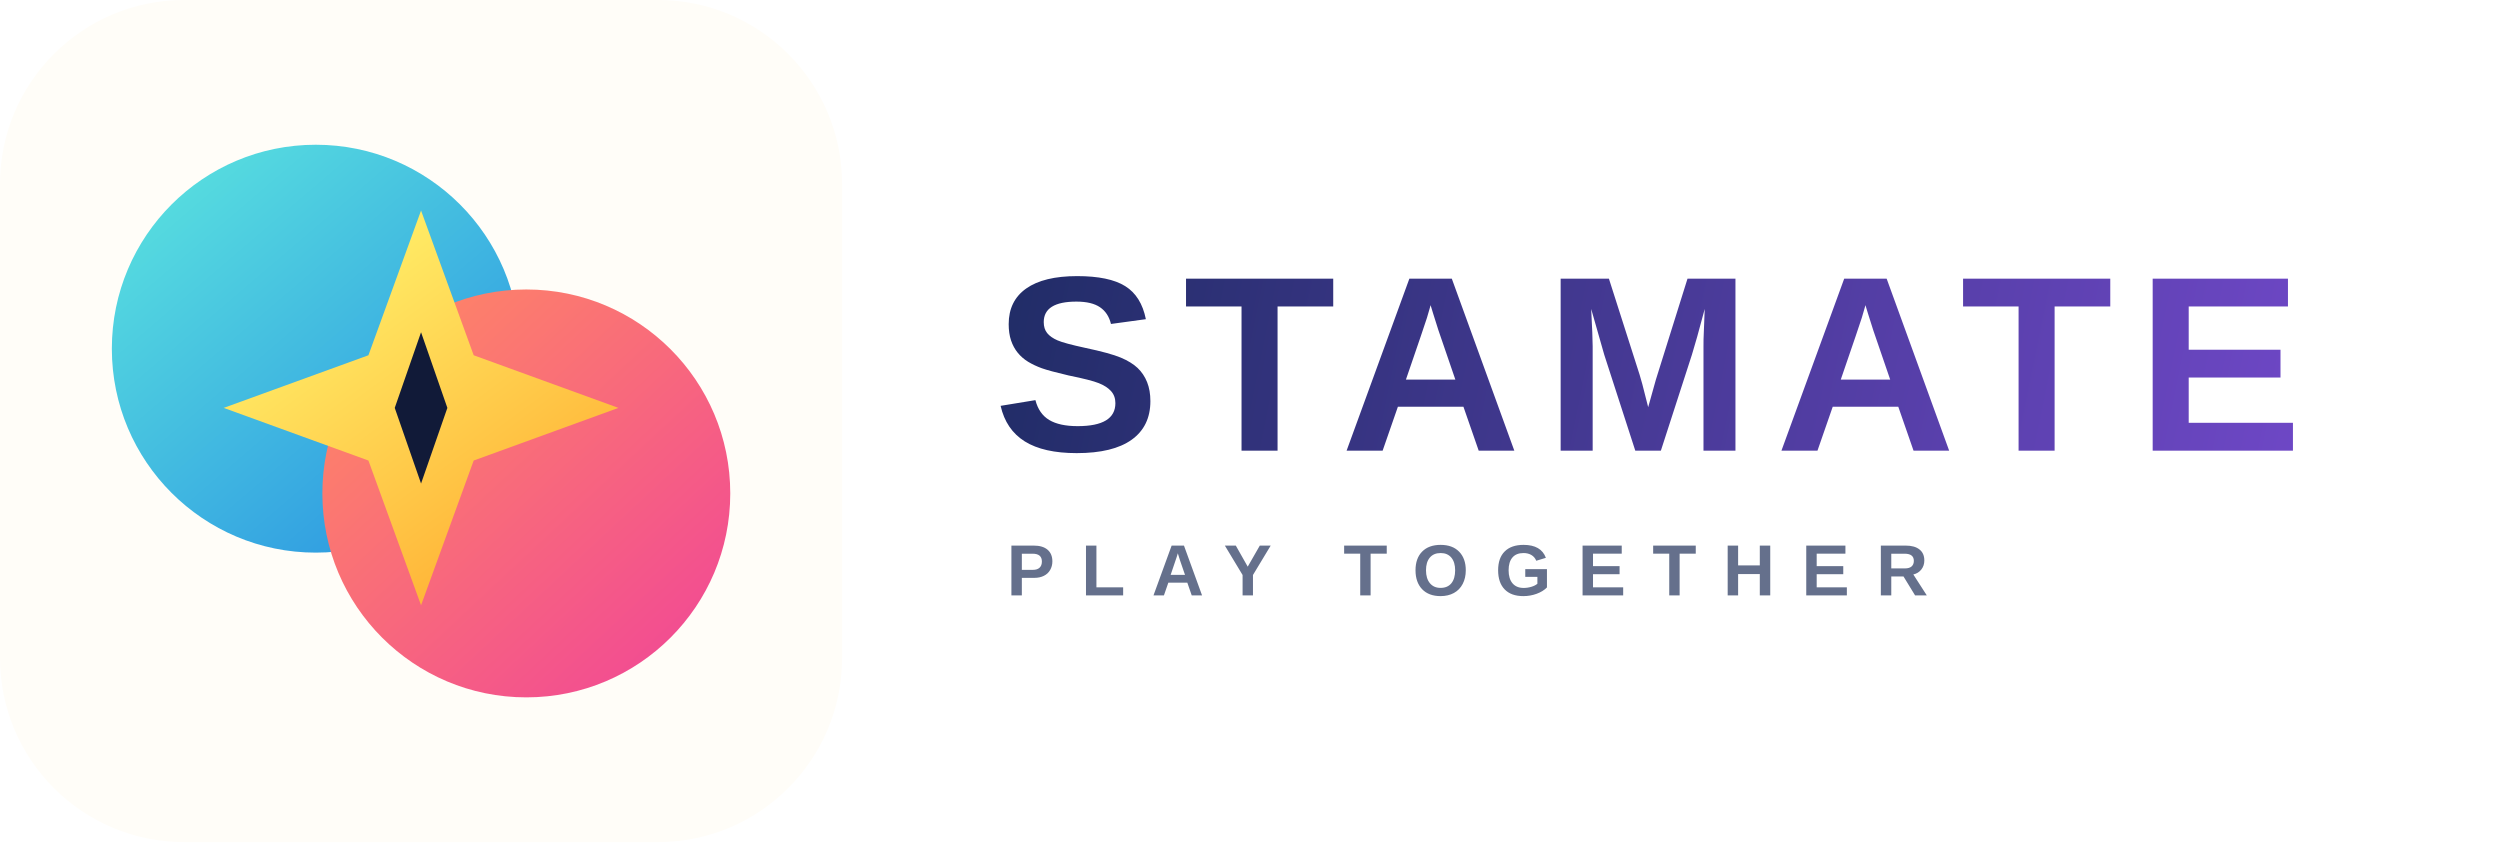
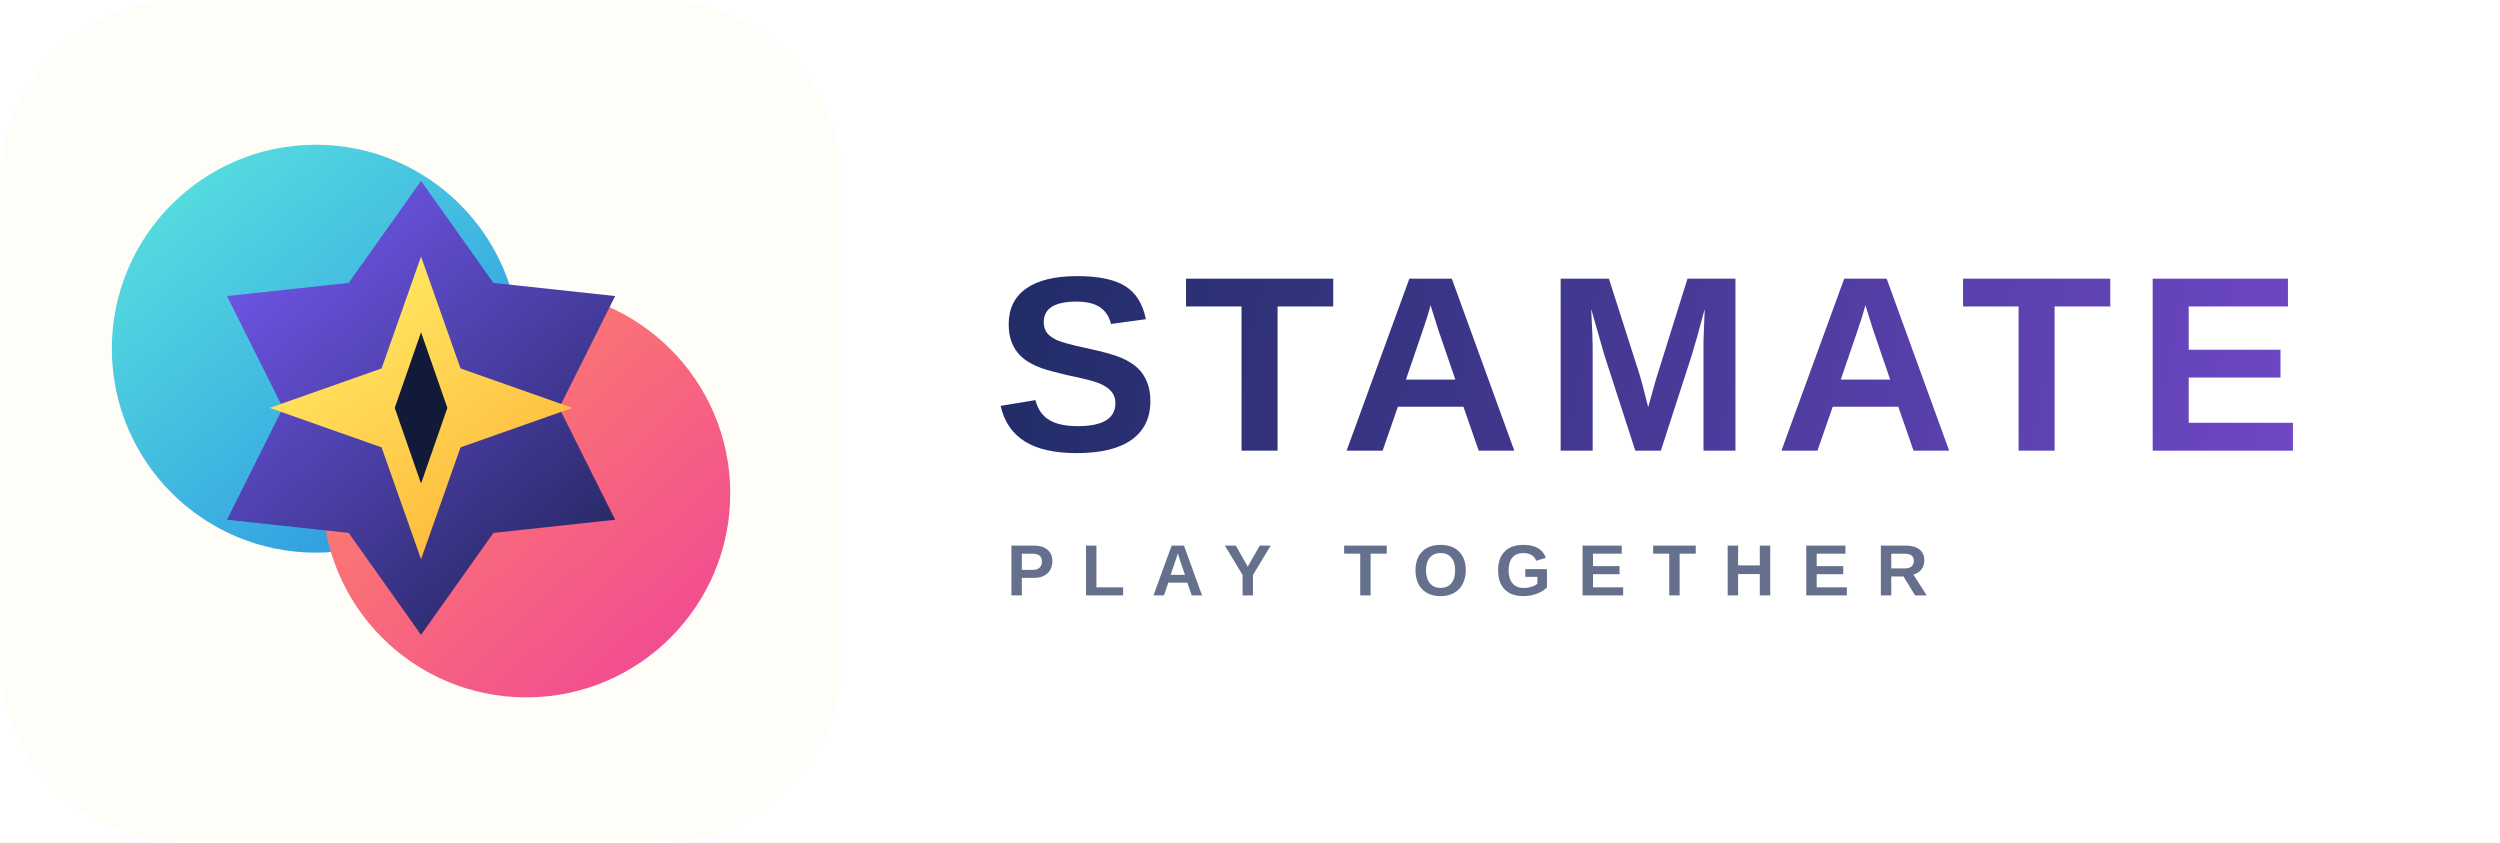
<svg xmlns="http://www.w3.org/2000/svg" viewBox="0 0 760 256" role="img" aria-labelledby="title desc">
  <defs>
    <linearGradient id="stamate-logo-cyan" x1="44" y1="44" x2="150" y2="168" gradientUnits="userSpaceOnUse">
      <stop stop-color="#5BE4DF" />
      <stop offset="1" stop-color="#288FE2" />
    </linearGradient>
    <linearGradient id="stamate-logo-coral" x1="104" y1="92" x2="218" y2="214" gradientUnits="userSpaceOnUse">
      <stop stop-color="#FF8A63" />
      <stop offset="1" stop-color="#F04498" />
    </linearGradient>
    <linearGradient id="stamate-logo-spark" x1="92" y1="78" x2="164" y2="176" gradientUnits="userSpaceOnUse">
      <stop stop-color="#FFF16A" />
      <stop offset="1" stop-color="#FFAE32" />
    </linearGradient>
+     <linearGradient id="stamate-logo-badge" x1="82" y1="70" x2="178" y2="182" gradientUnits="userSpaceOnUse">
+       <stop stop-color="#6F56E8" />
+       <stop offset="1" stop-color="#24265F" />
+     </linearGradient>
    <linearGradient id="stamate-word" x1="302" y1="84" x2="704" y2="166" gradientUnits="userSpaceOnUse">
      <stop stop-color="#202C66" />
      <stop offset="1" stop-color="#7048C8" />
    </linearGradient>
  </defs>
  <g>
    <rect width="256" height="256" rx="56" fill="#FFFDF8" />
    <circle cx="96" cy="106" r="62" fill="url(#stamate-logo-cyan)" />
    <circle cx="160" cy="150" r="62" fill="url(#stamate-logo-coral)" />
-     <path d="m128 64 16 44 44 16-44 16-16 44-16-44-44-16 44-16z" fill="url(#stamate-logo-spark)" />
+     <path d="M128 55 150 86 187 90 170 124 187 158 150 162 128 193 106 162 69 158 86 124 69 90 106 86Z" fill="url(#stamate-logo-badge)" />
+     <path d="m128 78 12 34 34 12-34 12-12 34-12-34-34-12 34-12z" fill="url(#stamate-logo-spark)" />
    <path d="m128 101 8 23-8 23-8-23z" fill="#111A38" />
  </g>
  <text x="302" y="137" fill="url(#stamate-word)" font-family="Arial, Helvetica, sans-serif" font-size="76" font-weight="800" letter-spacing="7">STAMATE</text>
  <text x="306" y="181" fill="#65708C" font-family="Arial, Helvetica, sans-serif" font-size="22" font-weight="700" letter-spacing="8">PLAY TOGETHER</text>
</svg>
